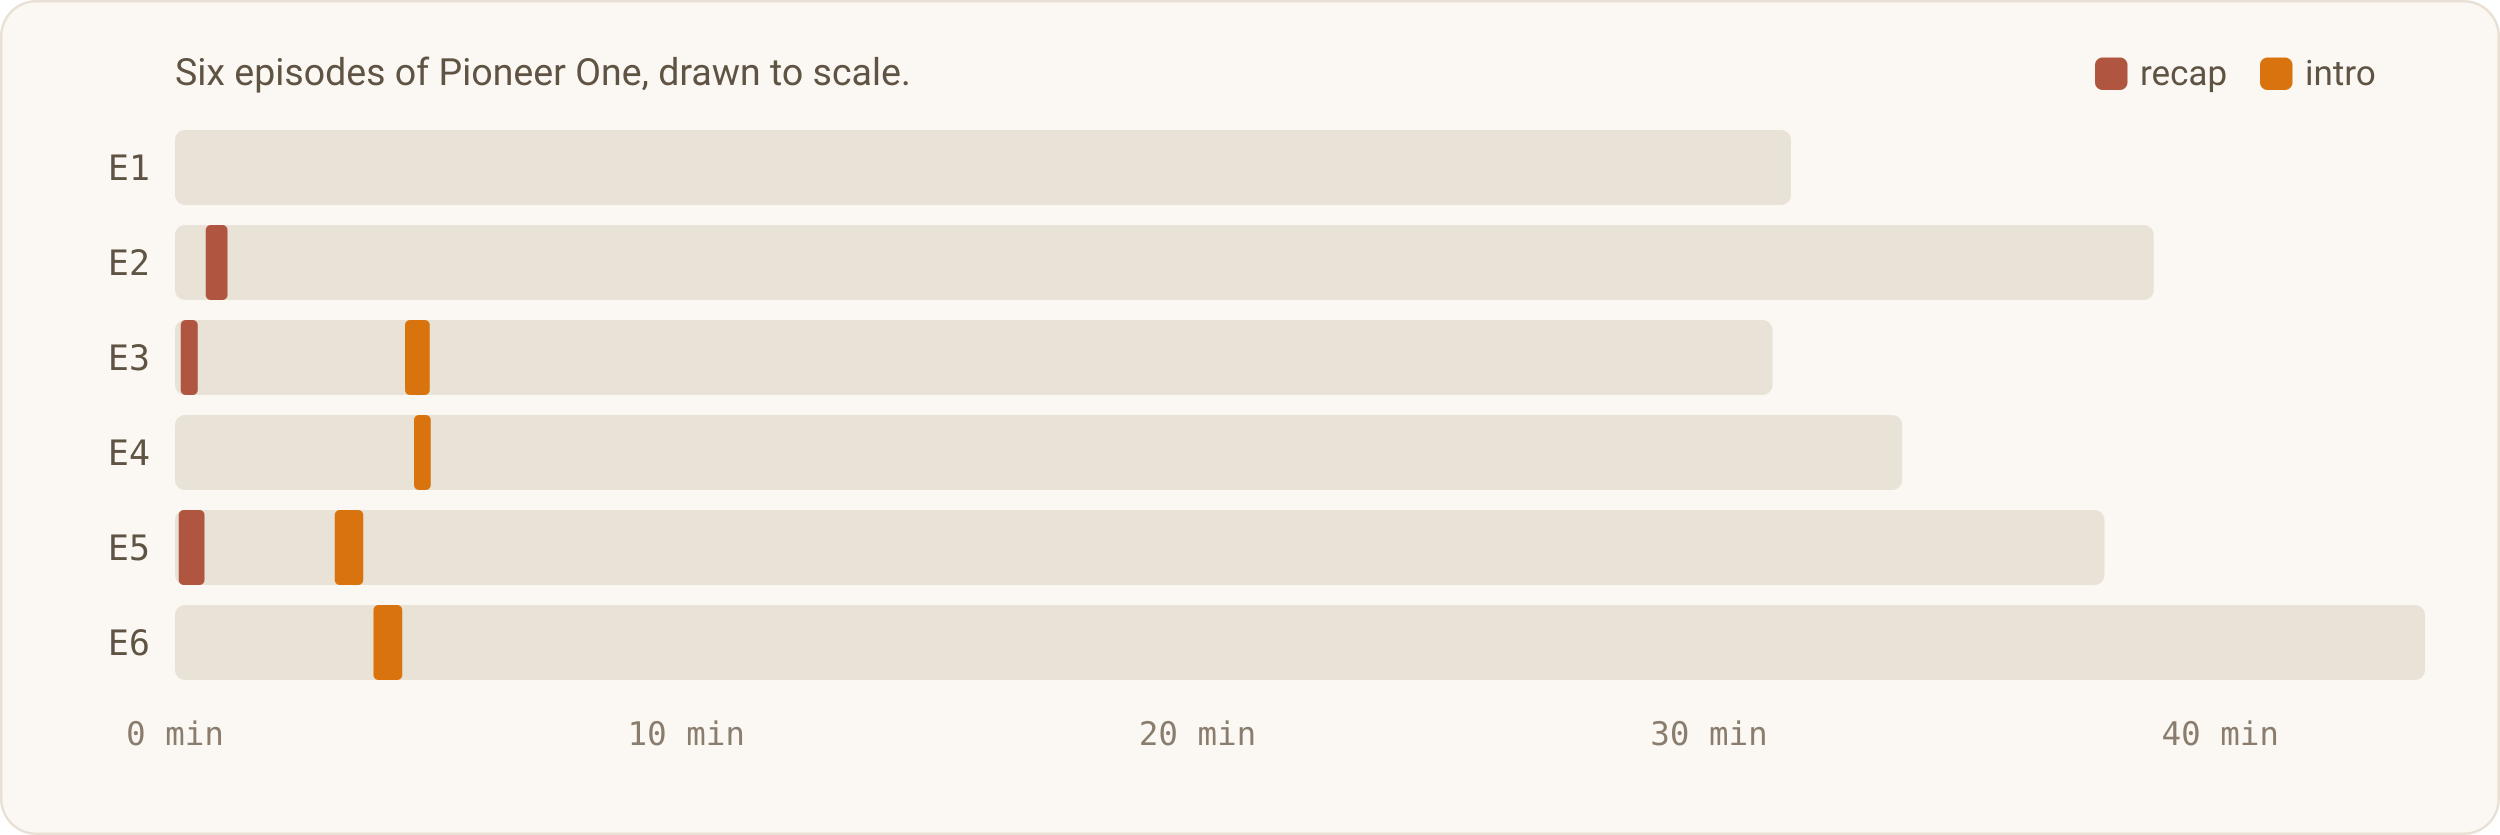
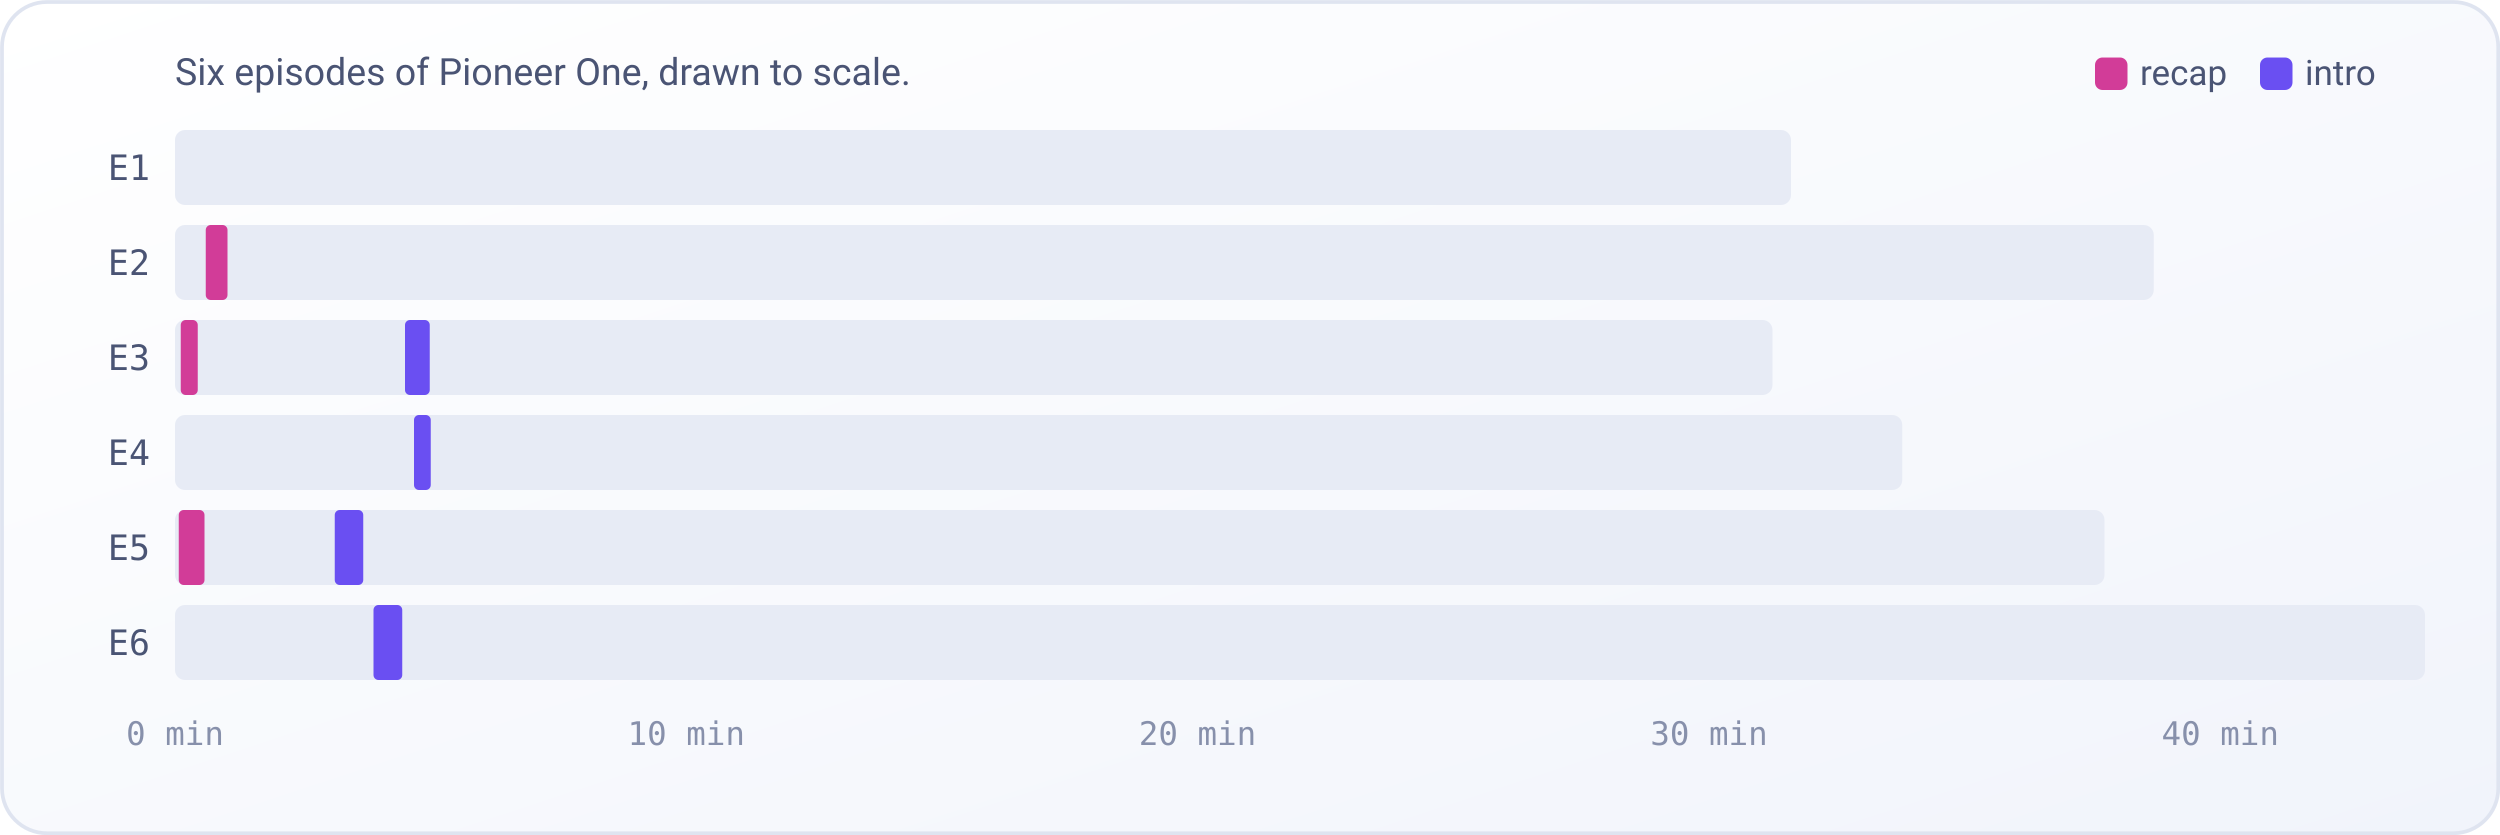
<svg xmlns="http://www.w3.org/2000/svg" viewBox="0 0 1000 334" width="1000" height="334" role="img" aria-label="Pioneer One, what the engine reports">
-   <rect x="0.5" y="0.5" width="999.0" height="333.0" fill="#fbf8f3" rx="14" stroke="#e8e0d4" />
-   <text x="70.0" y="34.0" font-size="15" fill="#5f5344" text-anchor="start" font-weight="400" font-family="ui-sans-serif,-apple-system,'Segoe UI',Roboto,Helvetica,Arial,sans-serif">Six episodes of Pioneer One, drawn to scale.</text>
-   <rect x="904.0" y="23.0" width="13.0" height="13.0" fill="#d9730d" rx="3" />
-   <text x="922.0" y="34.0" font-size="14" fill="#5f5344" text-anchor="start" font-weight="400" font-family="ui-sans-serif,-apple-system,'Segoe UI',Roboto,Helvetica,Arial,sans-serif">intro</text>
-   <rect x="838.0" y="23.0" width="13.0" height="13.0" fill="#b0553f" rx="3" />
-   <text x="856.0" y="34.0" font-size="14" fill="#5f5344" text-anchor="start" font-weight="400" font-family="ui-sans-serif,-apple-system,'Segoe UI',Roboto,Helvetica,Arial,sans-serif">recap</text>
-   <text x="60.0" y="72.0" font-size="14" fill="#5f5344" text-anchor="end" font-weight="400" font-family="ui-monospace,'SF Mono','Cascadia Mono',Consolas,Menlo,monospace">E1</text>
-   <rect x="70.0" y="52.0" width="646.4" height="30.0" fill="#e9e2d6" rx="4" />
-   <text x="60.0" y="110.0" font-size="14" fill="#5f5344" text-anchor="end" font-weight="400" font-family="ui-monospace,'SF Mono','Cascadia Mono',Consolas,Menlo,monospace">E2</text>
-   <rect x="70.0" y="90.0" width="791.5" height="30.0" fill="#e9e2d6" rx="4" />
-   <rect x="82.3" y="90.0" width="8.7" height="30.0" fill="#b0553f" rx="2" />
-   <text x="60.0" y="148.0" font-size="14" fill="#5f5344" text-anchor="end" font-weight="400" font-family="ui-monospace,'SF Mono','Cascadia Mono',Consolas,Menlo,monospace">E3</text>
-   <rect x="70.0" y="128.0" width="639.0" height="30.0" fill="#e9e2d6" rx="4" />
-   <rect x="72.3" y="128.0" width="6.8" height="30.0" fill="#b0553f" rx="2" />
-   <rect x="162.0" y="128.0" width="9.9" height="30.0" fill="#d9730d" rx="2" />
-   <text x="60.0" y="186.0" font-size="14" fill="#5f5344" text-anchor="end" font-weight="400" font-family="ui-monospace,'SF Mono','Cascadia Mono',Consolas,Menlo,monospace">E4</text>
-   <rect x="70.0" y="166.0" width="690.9" height="30.0" fill="#e9e2d6" rx="4" />
-   <rect x="165.6" y="166.0" width="6.7" height="30.0" fill="#d9730d" rx="2" />
-   <text x="60.0" y="224.0" font-size="14" fill="#5f5344" text-anchor="end" font-weight="400" font-family="ui-monospace,'SF Mono','Cascadia Mono',Consolas,Menlo,monospace">E5</text>
-   <rect x="70.0" y="204.0" width="771.8" height="30.0" fill="#e9e2d6" rx="4" />
-   <rect x="71.5" y="204.0" width="10.3" height="30.0" fill="#b0553f" rx="2" />
-   <rect x="133.9" y="204.0" width="11.4" height="30.0" fill="#d9730d" rx="2" />
-   <text x="60.0" y="262.0" font-size="14" fill="#5f5344" text-anchor="end" font-weight="400" font-family="ui-monospace,'SF Mono','Cascadia Mono',Consolas,Menlo,monospace">E6</text>
-   <rect x="70.0" y="242.0" width="900.0" height="30.0" fill="#e9e2d6" rx="4" />
-   <rect x="149.4" y="242.0" width="11.5" height="30.0" fill="#d9730d" rx="2" />
-   <text x="70.0" y="298.0" font-size="13" fill="#8a7d6d" text-anchor="middle" font-weight="400" font-family="ui-monospace,'SF Mono','Cascadia Mono',Consolas,Menlo,monospace">0 min</text>
-   <text x="274.5" y="298.0" font-size="13" fill="#8a7d6d" text-anchor="middle" font-weight="400" font-family="ui-monospace,'SF Mono','Cascadia Mono',Consolas,Menlo,monospace">10 min</text>
-   <text x="479.0" y="298.0" font-size="13" fill="#8a7d6d" text-anchor="middle" font-weight="400" font-family="ui-monospace,'SF Mono','Cascadia Mono',Consolas,Menlo,monospace">20 min</text>
-   <text x="683.6" y="298.0" font-size="13" fill="#8a7d6d" text-anchor="middle" font-weight="400" font-family="ui-monospace,'SF Mono','Cascadia Mono',Consolas,Menlo,monospace">30 min</text>
-   <text x="888.1" y="298.0" font-size="13" fill="#8a7d6d" text-anchor="middle" font-weight="400" font-family="ui-monospace,'SF Mono','Cascadia Mono',Consolas,Menlo,monospace">40 min</text>
+   <defs>
+     <linearGradient id="bg" x1="0" y1="0" x2="1" y2="1">
+       <stop offset="0" stop-color="#ffffff" />
+       <stop offset="1" stop-color="#f1f4fb" />
+     </linearGradient>
+   </defs>
+   <rect x="0.8" y="0.8" width="998.5" height="332.5" fill="url(#bg)" rx="18" stroke="#dfe4f0" stroke-width="1.5" />
+   <text x="70.0" y="34.0" font-size="15" fill="#4a5474" text-anchor="start" font-weight="400" font-family="ui-sans-serif,-apple-system,'Segoe UI',Roboto,Helvetica,Arial,sans-serif">Six episodes of Pioneer One, drawn to scale.</text>
+   <rect x="904.0" y="23.0" width="13.0" height="13.0" fill="#6a4ff2" rx="3" />
+   <text x="922.0" y="34.0" font-size="14" fill="#4a5474" text-anchor="start" font-weight="400" font-family="ui-sans-serif,-apple-system,'Segoe UI',Roboto,Helvetica,Arial,sans-serif">intro</text>
+   <rect x="838.0" y="23.0" width="13.0" height="13.0" fill="#d23c98" rx="3" />
+   <text x="856.0" y="34.0" font-size="14" fill="#4a5474" text-anchor="start" font-weight="400" font-family="ui-sans-serif,-apple-system,'Segoe UI',Roboto,Helvetica,Arial,sans-serif">recap</text>
+   <text x="60.0" y="72.0" font-size="14" fill="#4a5474" text-anchor="end" font-weight="400" font-family="ui-monospace,'SF Mono','Cascadia Mono',Consolas,Menlo,monospace">E1</text>
+   <rect x="70.0" y="52.0" width="646.4" height="30.0" fill="#e7ebf5" rx="4" />
+   <text x="60.0" y="110.0" font-size="14" fill="#4a5474" text-anchor="end" font-weight="400" font-family="ui-monospace,'SF Mono','Cascadia Mono',Consolas,Menlo,monospace">E2</text>
+   <rect x="70.0" y="90.0" width="791.5" height="30.0" fill="#e7ebf5" rx="4" />
+   <rect x="82.3" y="90.0" width="8.7" height="30.0" fill="#d23c98" rx="2" />
+   <text x="60.0" y="148.0" font-size="14" fill="#4a5474" text-anchor="end" font-weight="400" font-family="ui-monospace,'SF Mono','Cascadia Mono',Consolas,Menlo,monospace">E3</text>
+   <rect x="70.0" y="128.0" width="639.0" height="30.0" fill="#e7ebf5" rx="4" />
+   <rect x="72.3" y="128.0" width="6.8" height="30.0" fill="#d23c98" rx="2" />
+   <rect x="162.0" y="128.0" width="9.9" height="30.0" fill="#6a4ff2" rx="2" />
+   <text x="60.0" y="186.0" font-size="14" fill="#4a5474" text-anchor="end" font-weight="400" font-family="ui-monospace,'SF Mono','Cascadia Mono',Consolas,Menlo,monospace">E4</text>
+   <rect x="70.0" y="166.0" width="690.9" height="30.0" fill="#e7ebf5" rx="4" />
+   <rect x="165.6" y="166.0" width="6.7" height="30.0" fill="#6a4ff2" rx="2" />
+   <text x="60.0" y="224.0" font-size="14" fill="#4a5474" text-anchor="end" font-weight="400" font-family="ui-monospace,'SF Mono','Cascadia Mono',Consolas,Menlo,monospace">E5</text>
+   <rect x="70.0" y="204.0" width="771.8" height="30.0" fill="#e7ebf5" rx="4" />
+   <rect x="71.5" y="204.0" width="10.3" height="30.0" fill="#d23c98" rx="2" />
+   <rect x="133.9" y="204.0" width="11.4" height="30.0" fill="#6a4ff2" rx="2" />
+   <text x="60.0" y="262.0" font-size="14" fill="#4a5474" text-anchor="end" font-weight="400" font-family="ui-monospace,'SF Mono','Cascadia Mono',Consolas,Menlo,monospace">E6</text>
+   <rect x="70.0" y="242.0" width="900.0" height="30.0" fill="#e7ebf5" rx="4" />
+   <rect x="149.4" y="242.0" width="11.5" height="30.0" fill="#6a4ff2" rx="2" />
+   <text x="70.0" y="298.0" font-size="13" fill="#8790ab" text-anchor="middle" font-weight="400" font-family="ui-monospace,'SF Mono','Cascadia Mono',Consolas,Menlo,monospace">0 min</text>
+   <text x="274.5" y="298.0" font-size="13" fill="#8790ab" text-anchor="middle" font-weight="400" font-family="ui-monospace,'SF Mono','Cascadia Mono',Consolas,Menlo,monospace">10 min</text>
+   <text x="479.0" y="298.0" font-size="13" fill="#8790ab" text-anchor="middle" font-weight="400" font-family="ui-monospace,'SF Mono','Cascadia Mono',Consolas,Menlo,monospace">20 min</text>
+   <text x="683.6" y="298.0" font-size="13" fill="#8790ab" text-anchor="middle" font-weight="400" font-family="ui-monospace,'SF Mono','Cascadia Mono',Consolas,Menlo,monospace">30 min</text>
+   <text x="888.1" y="298.0" font-size="13" fill="#8790ab" text-anchor="middle" font-weight="400" font-family="ui-monospace,'SF Mono','Cascadia Mono',Consolas,Menlo,monospace">40 min</text>
</svg>
